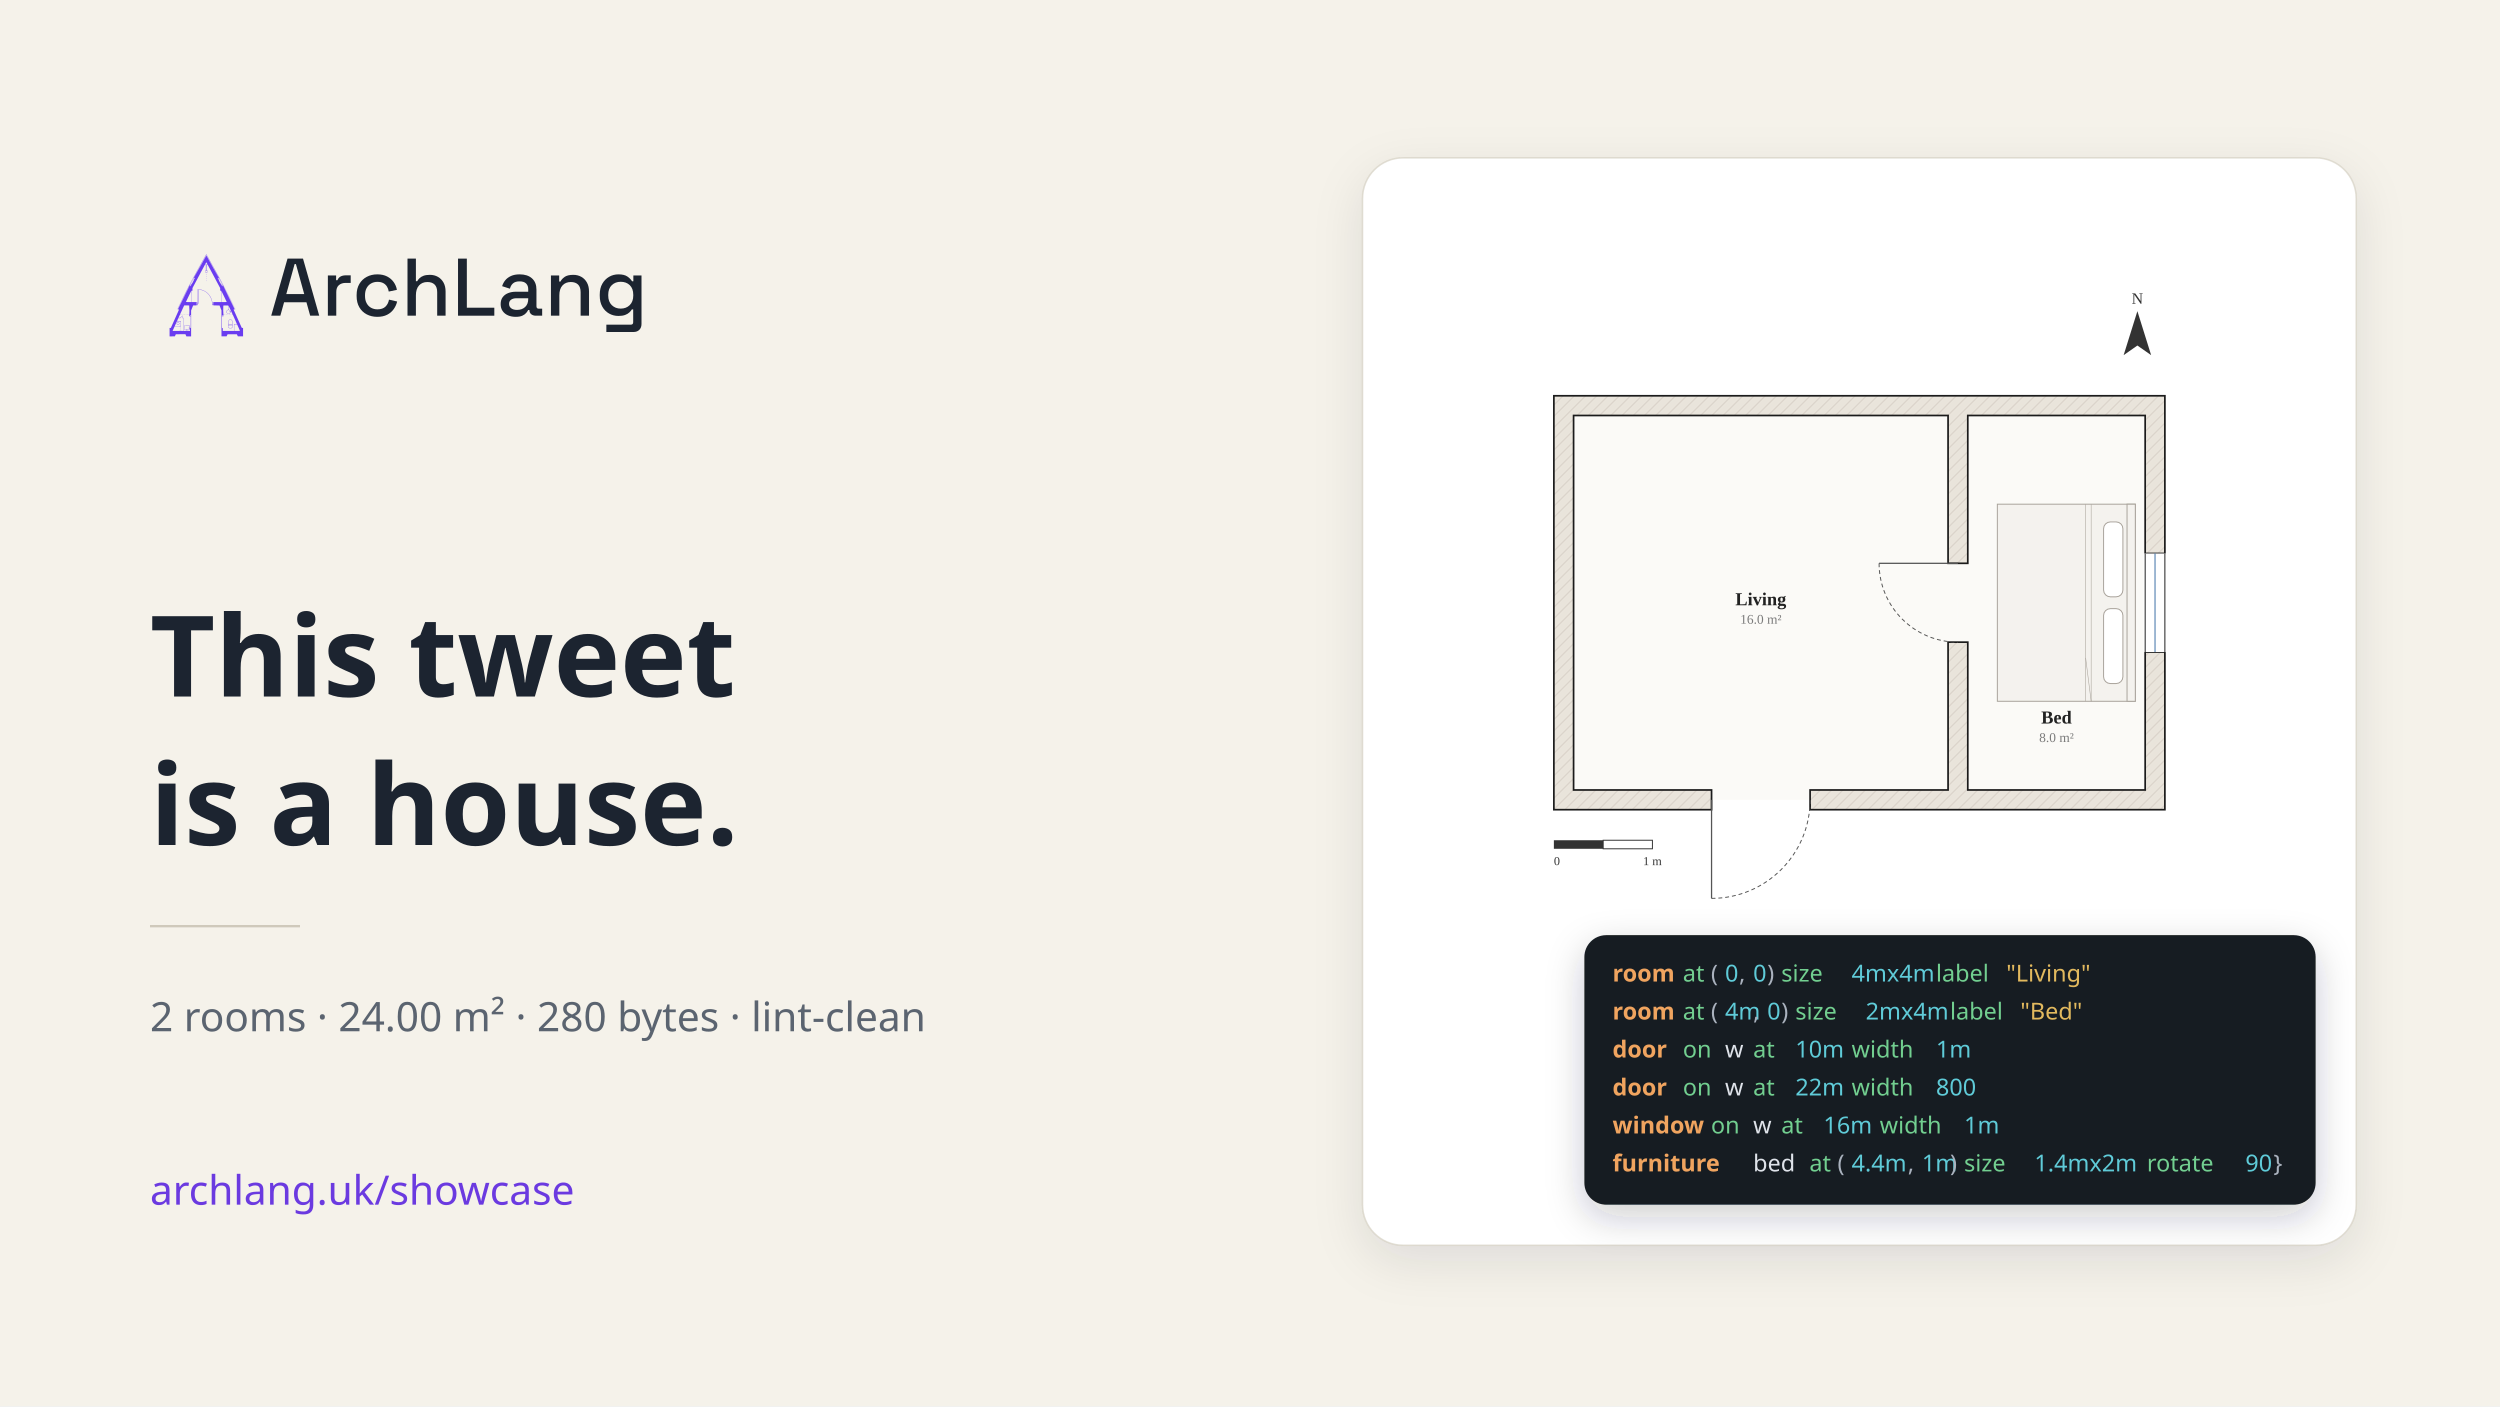
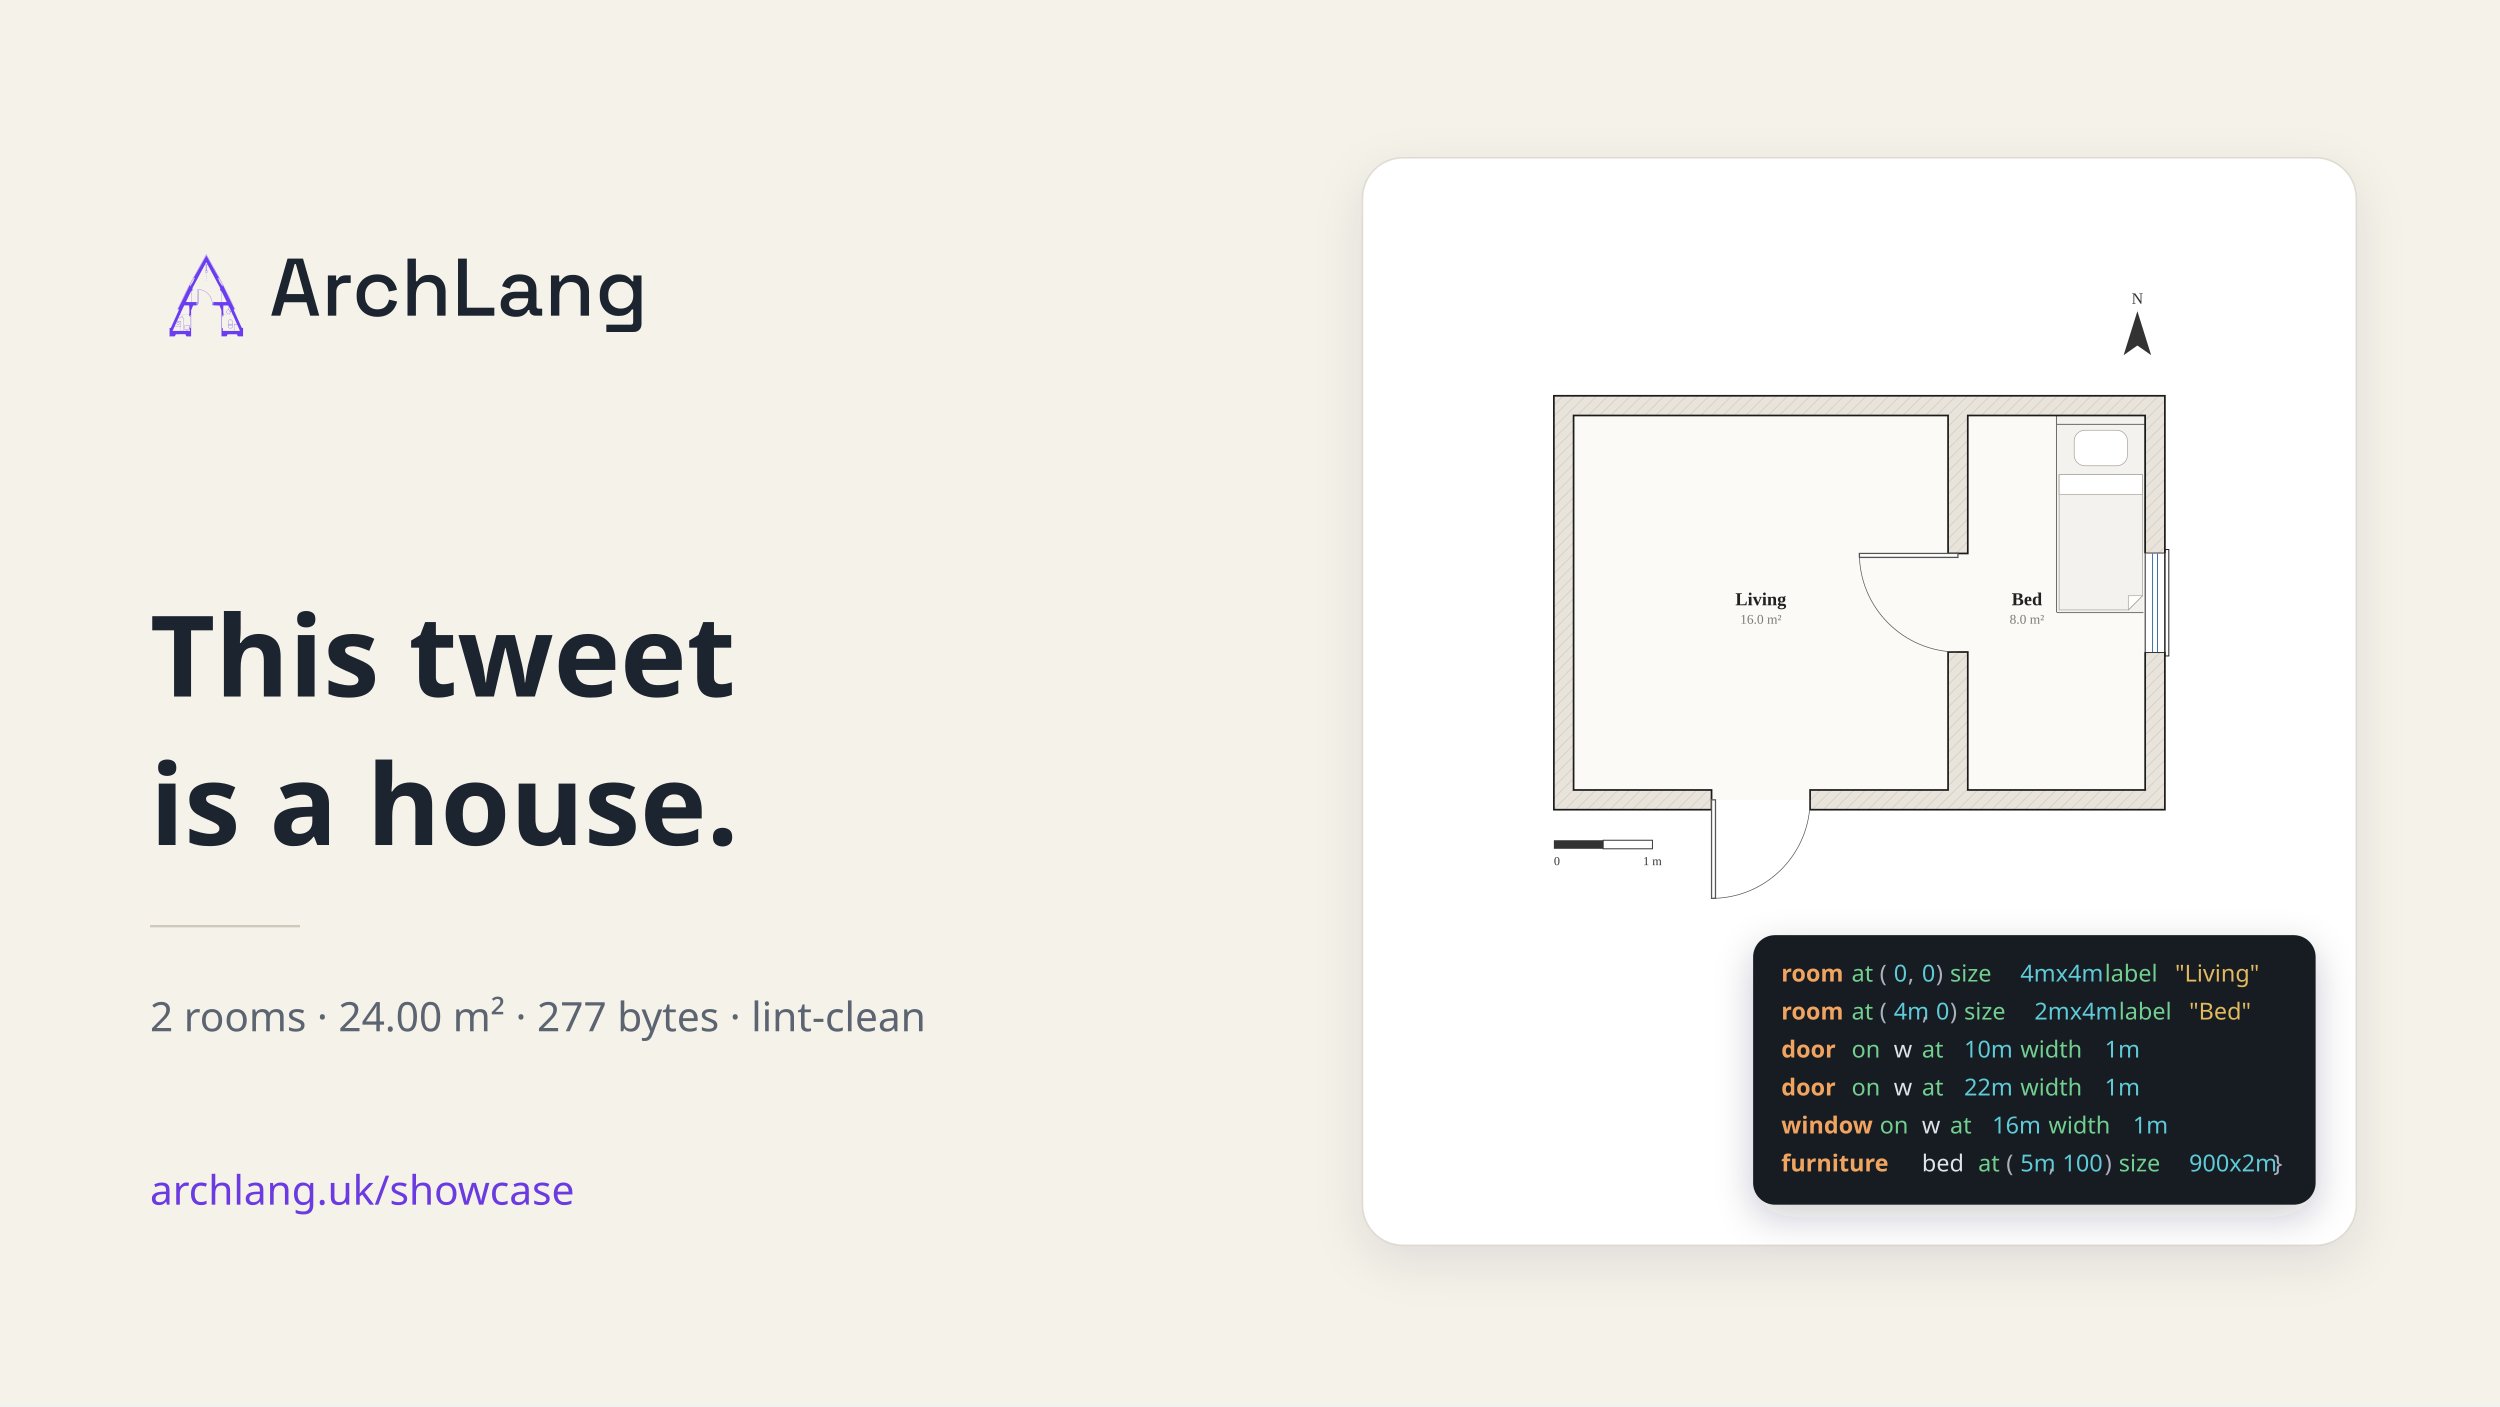
<svg xmlns="http://www.w3.org/2000/svg" width="1600" height="900" viewBox="0 0 1600 900">
  <defs>
    <filter id="cardShadow" x="-12%" y="-12%" width="124%" height="130%">
      <feDropShadow dx="0" dy="10" stdDeviation="16" flood-color="#1c2430" flood-opacity="0.10" />
    </filter>
    <filter id="chipShadow" x="-25%" y="-25%" width="150%" height="160%">
      <feDropShadow dx="0" dy="8" stdDeviation="12" flood-color="#1c2430" flood-opacity="0.22" />
    </filter>
  </defs>
  <rect width="1600" height="900" fill="#f5f2ea" />
  <svg x="96" y="158" width="444.65" height="62" viewBox="0 0 1420 198" preserveAspectRatio="xMinYMid meet" fill="none" overflow="hidden">
    <g transform="translate(3.337 -11.603) scale(0.21831)">
      <g transform="translate(0,1024) scale(0.1,-0.1)" fill="#6a3df0" stroke="none">
        <path d="M5033 8872 c-45 -81 -307 -554 -583 -1052 -819 -1476 -877 -1584 -1248 -2325 -498 -997 -813 -1637 -808 -1643 3 -2 8 -2 13 1 5 3 253 498 552 1100 386 776 548 1094 558 1090 7 -3 13 -8 13 -13 0 -4 -243 -495 -539 -1091 l-539 -1084 58 -3 59 -3 -34 -77 c-18 -42 -104 -234 -190 -427 -177 -394 -335 -748 -462 -1032 l-86 -193 -59 0 -58 0 0 -395 0 -395 248 0 247 1 45 99 45 99 450 1 450 0 44 -100 43 -100 222 0 222 0 0 1213 0 1212 83 210 c91 228 108 265 119 264 4 -1 91 -1 195 0 180 1 187 2 187 21 0 11 7 20 15 20 12 0 15 14 15 70 l0 70 45 0 45 0 0 650 0 650 58 -6 c461 -46 844 -310 1054 -729 102 -201 145 -360 155 -572 5 -120 8 -133 25 -133 11 0 18 -7 18 -20 0 -24 -18 -23 370 -24 l275 -1 92 -230 92 -230 1 -1218 0 -1217 240 2 240 3 45 95 45 95 435 0 435 0 45 -95 45 -95 245 -3 245 -2 0 395 0 395 -59 0 c-38 0 -61 5 -64 13 -3 6 -38 84 -77 172 -40 88 -145 324 -235 525 -90 201 -229 511 -309 690 l-146 325 55 3 c30 2 55 7 55 12 0 4 -241 493 -535 1086 -295 593 -534 1083 -531 1091 3 7 9 13 13 13 5 0 146 -278 314 -617 490 -988 780 -1567 790 -1577 5 -5 11 -7 14 -4 10 10 -1133 2295 -1310 2618 -98 179 -435 789 -750 1355 -314 567 -592 1067 -616 1112 -24 46 -46 83 -49 83 -3 0 -42 -67 -87 -148z m670 -945 c317 -573 577 -1046 577 -1052 -1 -51 -61 50 -475 800 -45 83 -192 346 -325 585 -133 239 -268 481 -299 537 -30 56 -59 100 -62 97 -9 -5 -97 -162 -639 -1138 -272 -488 -500 -890 -507 -893 -24 -9 -24 3 1 48 13 24 239 431 501 904 262 473 514 926 559 1007 44 81 83 147 86 147 3 0 265 -469 583 -1042z m-519 233 l57 -110 -121 0 -121 0 58 110 c32 60 61 110 64 110 3 0 32 -49 63 -110z m-104 -400 l0 -270 -35 0 -35 0 0 -85 0 -85 50 0 50 0 0 -40 c0 -22 5 -40 10 -40 6 0 10 18 10 40 l0 40 50 0 50 0 0 84 0 85 -32 3 -32 3 0 265 -1 265 45 0 c44 0 45 -1 78 -60 34 -60 449 -837 774 -1450 94 -176 212 -396 262 -490 l91 -170 4 -127 3 -128 44 0 44 0 0 -530 0 -530 -400 0 -400 0 -1 -122 -2 -123 -8 80 c-31 310 -88 493 -218 708 -141 232 -319 396 -556 513 -179 89 -361 134 -541 134 l-94 0 -2 -717 c-1 -395 -4 -663 -5 -595 l-4 122 -274 0 -275 0 0 530 0 530 44 0 44 0 4 128 3 127 136 255 c119 222 361 676 647 1215 47 88 126 237 177 330 50 94 116 216 146 272 l54 103 48 0 47 0 0 -270z m58 -3 c2 -262 2 -267 -18 -267 -20 0 -20 6 -20 271 0 252 1 270 18 267 16 -3 17 -25 20 -271z m72 -352 l0 -65 -90 0 -90 0 0 65 0 65 90 0 90 0 0 -65z m-1242 -581 c-2 -7 -95 -182 -208 -389 -192 -352 -224 -400 -237 -360 -1 6 56 118 128 250 72 132 161 294 196 360 88 162 90 165 109 158 8 -3 14 -11 12 -19z m2411 -116 c279 -509 342 -629 336 -638 -3 -5 -12 -10 -19 -10 -7 0 -70 107 -141 238 -70 130 -164 301 -207 380 -44 78 -76 147 -73 152 16 26 37 0 104 -122z m-2368 101 c19 -10 18 -13 -22 -86 -33 -60 -40 -79 -31 -93 15 -25 -206 -432 -240 -440 -16 -4 -35 -27 -61 -75 -47 -87 -53 -93 -72 -74 -13 13 10 59 193 396 114 211 208 383 210 383 2 0 12 -5 23 -11z m2332 -152 c48 -89 141 -261 207 -382 105 -193 118 -222 105 -234 -19 -19 -25 -13 -72 74 -26 48 -45 71 -61 75 -35 8 -256 413 -240 439 8 14 2 33 -31 93 -39 71 -41 77 -24 87 10 6 20 10 23 10 3 0 44 -73 93 -162z m-2283 127 c0 -16 -84 -157 -87 -147 -5 15 65 153 77 153 6 0 10 -3 10 -6z m2175 -65 c49 -97 38 -111 -13 -17 -45 81 -48 88 -32 88 5 0 26 -32 45 -71z m-2547 -624 c-38 -73 -58 -98 -58 -74 0 20 81 160 90 154 4 -2 -10 -38 -32 -80z m2881 11 c40 -72 51 -103 31 -91 -13 8 -88 154 -82 160 9 8 9 8 51 -69z m-2199 -1031 l0 -635 -30 0 -30 0 0 635 0 635 30 0 30 0 0 -635z m-660 -15 l0 -520 -250 0 c-137 0 -250 4 -250 8 0 5 84 181 186 393 102 211 213 441 247 512 33 70 62 127 64 127 2 0 3 -234 3 -520z m3074 5 c135 -280 246 -513 246 -517 0 -4 -112 -8 -250 -8 l-250 0 0 522 c0 287 2 519 4 517 2 -2 115 -233 250 -514z m-2514 -655 c0 -91 -3 -110 -15 -110 -16 0 -16 1 -18 112 -2 63 -4 68 -24 68 -16 0 -23 6 -23 20 0 17 7 20 40 20 l40 0 0 -110z m1530 90 c0 -14 -7 -20 -22 -20 -22 0 -23 -2 -20 -90 3 -85 2 -90 -17 -90 -20 0 -21 5 -21 110 l0 110 40 0 c33 0 40 -3 40 -20z m-1580 -121 c0 -64 -3 -79 -15 -79 -12 0 -15 15 -15 78 0 43 3 82 6 85 17 16 24 -10 24 -84z m1580 1 c0 -47 -4 -80 -10 -80 -6 0 -10 33 -10 80 0 47 4 80 10 80 6 0 10 -33 10 -80z m-1537 -106 c14 -15 -8 -34 -39 -34 -27 0 -34 4 -34 20 0 16 7 20 33 20 19 0 36 -3 40 -6z m1537 -14 c0 -17 -7 -20 -40 -20 -33 0 -40 3 -40 20 0 17 7 20 40 20 33 0 40 -3 40 -20z m-2282 -457 l2 -423 -35 0 c-44 0 -46 -18 -2 -22 l32 -3 3 -72 3 -73 69 0 70 0 0 -555 c0 -537 -1 -555 -19 -555 -10 0 -21 9 -24 20 -4 14 -14 20 -34 20 l-28 0 3 91 c3 70 0 96 -13 115 l-15 24 -228 0 c-164 0 -231 -3 -240 -12 -9 -9 -12 -70 -12 -213 0 -143 3 -204 12 -213 8 -8 47 -12 110 -12 91 0 98 -1 98 -20 0 -16 7 -20 30 -20 23 0 30 4 30 20 0 19 7 20 97 20 123 0 133 7 133 97 0 49 3 63 15 63 13 0 15 -20 15 -120 l0 -120 -305 0 -305 0 0 610 0 610 -40 0 -40 0 0 110 c0 61 -4 110 -8 110 -5 0 -57 -49 -116 -110 l-107 -110 -79 0 -79 0 45 101 c87 196 89 199 135 199 24 0 38 4 34 10 -3 6 -19 10 -36 10 -16 0 -29 2 -29 5 0 5 134 298 250 545 40 85 88 188 106 228 l33 72 233 -2 233 -3 3 -422z m42 -73 c0 -316 -4 -500 -10 -500 -6 0 -10 184 -10 500 0 330 3 500 10 500 7 0 10 -170 10 -500z m3140 65 c0 -283 -3 -435 -10 -435 -7 0 -10 149 -10 428 0 378 2 442 17 442 2 0 3 -196 3 -435z m386 429 l84 -7 0 -192 0 -192 -57 -29 c-87 -44 -128 -132 -103 -222 38 -142 215 -187 320 -82 21 21 41 51 45 68 4 18 14 32 26 35 26 7 24 64 -2 59 -11 -1 -18 8 -23 29 -9 48 -82 115 -139 130 l-47 11 0 196 c0 107 2 193 3 191 4 -4 48 -99 263 -563 74 -159 134 -290 134 -292 0 -2 -18 -4 -41 -4 -24 0 -38 -4 -34 -10 3 -5 25 -10 48 -10 l42 0 183 -408 c101 -225 185 -417 188 -429 6 -20 3 -21 -130 -19 l-136 2 0 -323 0 -323 -525 0 -525 0 0 145 c0 117 -3 145 -14 145 -8 0 -16 -7 -20 -15 -3 -8 -15 -15 -26 -15 -20 0 -20 4 -20 555 l0 555 70 0 70 0 0 65 c0 58 2 65 20 65 11 0 20 5 20 10 0 6 -9 10 -20 10 -20 0 -20 7 -20 428 0 236 3 431 6 434 8 9 263 10 360 2z m203 -452 c30 -22 71 -79 71 -98 0 -9 -12 -14 -35 -14 -30 0 -35 -3 -35 -24 0 -24 16 -36 51 -36 26 0 24 -18 -6 -62 -26 -39 -95 -78 -138 -78 -36 0 -96 25 -125 52 -12 12 -29 44 -37 72 -19 63 -7 113 41 166 35 38 85 61 92 41 5 -16 22 -13 22 3 0 19 63 5 99 -22z m98 -138 c-8 -8 -68 -11 -72 -4 -8 13 3 16 40 12 20 -2 34 -6 32 -8z m-687 -344 c0 -33 -4 -60 -10 -60 -6 0 -10 27 -10 60 0 33 4 60 10 60 6 0 10 -27 10 -60z m-3040 0 c0 -39 -1 -40 -35 -40 -33 0 -35 2 -35 33 0 41 5 47 42 47 26 0 28 -3 28 -40z m2988 -2 c3 -37 3 -38 -32 -38 -35 0 -36 1 -36 41 0 39 1 40 33 37 29 -3 32 -6 35 -40z m-3728 -248 l40 0 0 -600 0 -600 -105 0 c-87 0 -105 3 -105 15 0 8 -4 15 -10 15 -5 0 -10 -7 -10 -15 0 -13 -49 -15 -384 -15 l-384 0 85 188 c47 103 91 202 99 220 l14 32 285 0 c247 0 285 -2 285 -15 0 -8 5 -15 10 -15 7 0 9 88 8 258 l-3 257 -181 5 -181 5 57 130 58 130 94 3 95 3 94 101 94 101 3 -101 3 -102 39 0z m-192 -517 l-3 -218 -277 -3 -277 -2 17 39 c9 21 53 120 97 220 l80 180 183 1 182 0 -2 -217z m5402 -358 c72 -159 132 -298 136 -307 5 -17 -12 -18 -265 -18 l-271 0 0 310 0 311 135 -3 136 -3 129 -290z m-4602 78 l3 -103 -31 0 c-28 0 -31 -3 -28 -27 2 -22 9 -29 31 -31 28 -3 28 -4 25 -70 l-3 -67 -97 -3 -97 -3 -3 38 c-3 33 -6 38 -28 38 -22 0 -25 -5 -28 -38 l-3 -38 -97 3 -97 3 -3 194 c-2 149 1 196 10 203 7 4 110 7 228 5 l215 -2 3 -102z m62 -133 c0 -5 -22 -10 -50 -10 -27 0 -50 5 -50 10 0 6 23 10 50 10 28 0 50 -4 50 -10z m-280 -160 c0 -27 -4 -50 -10 -50 -5 0 -10 23 -10 50 0 28 5 50 10 50 6 0 10 -22 10 -50z" />
        <path d="M5110 7120 c0 -40 4 -70 10 -70 6 0 10 30 10 70 0 40 -4 70 -10 70 -6 0 -10 -30 -10 -70z" />
        <path d="M5110 6930 c0 -40 4 -70 10 -70 6 0 10 30 10 70 0 40 -4 70 -10 70 -6 0 -10 -30 -10 -70z" />
        <path d="M5110 6735 c0 -37 4 -65 10 -65 6 0 10 28 10 65 0 37 -4 65 -10 65 -6 0 -10 -28 -10 -65z" />
        <path d="M5110 6550 c0 -33 4 -60 10 -60 6 0 10 27 10 60 0 33 -4 60 -10 60 -6 0 -10 -27 -10 -60z" />
        <path d="M2765 3370 c-4 -6 12 -10 40 -10 28 0 44 4 40 10 -3 6 -21 10 -40 10 -19 0 -37 -4 -40 -10z" />
        <path d="M2890 3370 c0 -5 23 -10 50 -10 28 0 50 5 50 10 0 6 -22 10 -50 10 -27 0 -50 -4 -50 -10z" />
        <path d="M3035 3370 c-4 -6 15 -10 50 -10 35 0 54 4 50 10 -3 6 -26 10 -50 10 -24 0 -47 -4 -50 -10z" />
        <path d="M3175 3370 c-4 -6 13 -10 44 -10 28 0 51 5 51 10 0 6 -20 10 -44 10 -25 0 -48 -4 -51 -10z" />
        <path d="M3310 3370 c0 -5 23 -10 50 -10 28 0 50 5 50 10 0 6 -22 10 -50 10 -27 0 -50 -4 -50 -10z" />
        <path d="M6800 3350 c0 -5 25 -10 55 -10 30 0 55 5 55 10 0 6 -25 10 -55 10 -30 0 -55 -4 -55 -10z" />
        <path d="M6950 3350 c0 -5 23 -10 50 -10 28 0 50 5 50 10 0 6 -22 10 -50 10 -27 0 -50 -4 -50 -10z" />
        <path d="M7090 3350 c0 -5 23 -10 50 -10 28 0 50 5 50 10 0 6 -22 10 -50 10 -27 0 -50 -4 -50 -10z" />
        <path d="M7230 3350 c0 -5 23 -10 50 -10 28 0 50 5 50 10 0 6 -22 10 -50 10 -27 0 -50 -4 -50 -10z" />
        <path d="M7370 3350 c0 -5 23 -10 50 -10 28 0 50 5 50 10 0 6 -22 10 -50 10 -27 0 -50 -4 -50 -10z" />
        <path d="M7321 2910 c-49 -12 -83 -41 -111 -96 -23 -45 -25 -58 -25 -202 -1 -102 -5 -156 -12 -160 -7 -5 -11 -46 -11 -117 0 -155 20 -198 113 -241 110 -52 244 -13 294 85 16 31 20 59 20 153 0 86 -3 118 -13 121 -10 4 -12 33 -8 129 6 149 -10 218 -63 277 -48 53 -106 69 -184 51z m140 -43 c68 -45 86 -115 81 -319 l-2 -88 -164 0 -164 0 -6 108 c-10 152 10 238 66 288 30 28 43 32 104 33 37 1 60 -5 85 -22z m109 -472 l0 -35 -195 0 -195 0 0 35 0 35 195 0 195 0 0 -35z m-7 -92 c29 -99 -71 -212 -189 -213 -63 0 -139 43 -170 97 -22 37 -26 52 -20 89 3 25 8 50 12 55 3 6 79 8 182 7 l176 -3 9 -32z" />
        <path d="M2730 2175 c0 -25 5 -45 10 -45 6 0 10 20 10 45 0 25 -4 45 -10 45 -5 0 -10 -20 -10 -45z" />
        <path d="M2730 2061 c0 -22 5 -43 10 -46 6 -4 10 12 10 39 0 25 -4 46 -10 46 -5 0 -10 -18 -10 -39z" />
        <path d="M2730 1945 c0 -25 5 -45 10 -45 6 0 10 20 10 45 0 25 -4 45 -10 45 -5 0 -10 -20 -10 -45z" />
        <path d="M2412 2633 c-65 -32 -84 -126 -37 -182 51 -59 131 -64 185 -10 37 38 46 84 26 132 -28 68 -105 94 -174 60z m108 -18 c36 -19 50 -43 50 -90 0 -45 -23 -81 -61 -94 -96 -33 -179 76 -118 153 36 46 80 56 129 31z" />
      </g>
    </g>
    <g fill="#1c2430" transform="translate(244.228 140.667) scale(0.16667 -0.16667)">
      <path transform="translate(0 0)" d="M21 0L221 700L411 700L610 0L499 0L453 165L179 165L133 0ZM206 265L426 265L324 633L308 633Z" />
      <path transform="translate(639.9001 0)" d="M76 0L76 493L177 493L177 435L193 435Q205 466 231.5 480.5Q258 495 297 495L356 495L356 402L293 402Q243 402 211 374.5Q179 347 179 290L179 0Z" />
      <path transform="translate(1016.451 0)" d="M305 -14Q234 -14 176.5 16Q119 46 85.5 103Q52 160 52 240L52 253Q52 333 85.5 389.5Q119 446 176.5 476.5Q234 507 305 507Q376 507 426 481Q476 455 506.5 412Q537 369 546 317L446 296Q441 329 425 356Q409 383 380 399Q351 415 307 415Q264 415 229.5 395.5Q195 376 175 339.5Q155 303 155 251L155 242Q155 190 175 153Q195 116 229.5 97Q264 78 307 78Q372 78 406 111.5Q440 145 449 197L549 174Q537 123 506.5 80Q476 37 426 11.5Q376 -14 305 -14Z" />
      <path transform="translate(1616.4 0)" d="M76 0L76 700L179 700L179 423L195 423Q205 442 223.5 460Q242 478 272.5 489.5Q303 501 350 501Q406 501 449.5 476Q493 451 518 405.5Q543 360 543 296L543 0L440 0L440 288Q440 352 408 382.5Q376 413 320 413Q256 413 217.5 371Q179 329 179 249L179 0Z" />
      <path transform="translate(2239 0)" d="M73 0L73 700L181 700L181 98L518 98L518 0Z" />
      <path transform="translate(2790.75 0)" d="M229 -14Q176 -14 134.5 4Q93 22 68.5 57Q44 92 44 142Q44 193 68.5 226.5Q93 260 135.5 277Q178 294 232 294L382 294L382 326Q382 369 356 395Q330 421 276 421Q223 421 195 396Q167 371 158 331L62 362Q74 402 100.5 434.5Q127 467 171 487Q215 507 277 507Q373 507 428 458Q483 409 483 319L483 116Q483 86 511 86L553 86L553 0L476 0Q441 0 419 18Q397 36 397 67L397 70L382 70Q374 55 358 35Q342 15 311 0.5Q280 -14 229 -14ZM244 71Q306 71 344 106.5Q382 142 382 204L382 214L238 214Q197 214 172 196.5Q147 179 147 145Q147 111 173 91Q199 71 244 71Z" />
      <path transform="translate(3375.35 0)" d="M76 0L76 493L177 493L177 419L193 419Q207 449 243 475Q279 501 350 501Q406 501 449.5 476Q493 451 518 405.5Q543 360 543 296L543 0L440 0L440 288Q440 352 408 382.5Q376 413 320 413Q256 413 217.5 371Q179 329 179 249L179 0Z" />
      <path transform="translate(3997.951 0)" d="M52 244L52 259Q52 337 83.5 392Q115 447 167 477Q219 507 281 507Q353 507 391.5 480Q430 453 448 422L464 422L464 493L564 493L564 -101Q564 -146 537.5 -173Q511 -200 465 -200L133 -200L133 -110L433 -110Q462 -110 462 -80L462 77L446 77Q435 59 415 40Q395 21 362.5 9Q330 -3 281 -3Q219 -3 166.5 26.5Q114 56 83 111.5Q52 167 52 244ZM309 87Q376 87 419.5 129.5Q463 172 463 247L463 256Q463 333 420 374.5Q377 416 309 416Q243 416 199.5 374.5Q156 333 156 256L156 247Q156 172 199.5 129.5Q243 87 309 87Z" />
    </g>
  </svg>
  <text x="96" y="445.76" font-family="Archivo" font-size="72" font-weight="700" fill="#1c2430" text-anchor="start">This tweet</text>
  <text x="96" y="540.8" font-family="Archivo" font-size="72" font-weight="700" fill="#1c2430" text-anchor="start">is a house.</text>
  <rect x="96" y="592" width="96" height="1.5" fill="#cfc9bb" />
-   <text x="96" y="660" font-family="Public Sans" font-size="26" font-weight="400" fill="#5b6470" text-anchor="start">2 rooms · 24.00 m² · 280 bytes · lint-clean</text>
+   <text x="96" y="660" font-family="Public Sans" font-size="26" font-weight="400" fill="#5b6470" text-anchor="start">2 rooms · 24.00 m² · 277 bytes · lint-clean</text>
  <text x="96" y="771" font-family="Public Sans" font-size="26" font-weight="400" fill="#6b3ae0" text-anchor="start">archlang.uk/showcase</text>
  <rect x="872" y="101" width="636" height="696" rx="26" fill="#ffffff" filter="url(#cardShadow)" />
  <rect x="872" y="101" width="636" height="696" rx="26" fill="none" stroke="#cfc9bb" stroke-width="1" stroke-opacity="0.6" />
  <svg x="928" y="157" width="524" height="457.5" viewBox="-1154 -1154 8308 6308" preserveAspectRatio="xMidYMid meet" fill="none" overflow="hidden">
    <defs>
      <pattern id="poche" patternUnits="userSpaceOnUse" width="80.6" height="80.6" patternTransform="rotate(45)">
        <rect width="80.6" height="80.6" fill="#e9e4db" />
        <line x1="0" y1="0" x2="0" y2="80.6" stroke="#b9b1a4" stroke-width="6.94" />
      </pattern>
    </defs>
    <rect x="-1154" y="-1154" width="8308" height="6308" fill="#ffffff" />
    <g id="A-FLOR">
      <polygon points="0,0 4000,0 4000,4000 0,4000" fill="#fbfaf7" />
      <polygon points="4000,0 6000,0 6000,4000 4000,4000" fill="#fbfaf7" />
    </g>
    <g id="A-FURN">
-       <polygon points="5800,1000 5800,3000 4400,3000 4400,1000" fill="#f4f2ee" stroke="#a8a29a" stroke-width="9.92" />
-       <polygon points="5800,1000 5800,3000 5716,3000 5716,1000" fill="#f4f2ee" stroke="#a8a29a" stroke-width="9.92" />
-       <polygon points="5674,1871.4 5668.78,1897.65 5653.91,1919.91 5631.65,1934.78 5605.4,1940 5546.6,1940 5520.35,1934.78 5498.09,1919.91 5483.22,1897.65 5478,1871.4 5478,1248.6 5483.22,1222.35 5498.09,1200.09 5520.35,1185.22 5546.6,1180 5605.4,1180 5631.65,1185.22 5653.91,1200.09 5668.78,1222.35 5674,1248.6" fill="#ffffff" stroke="#a8a29a" stroke-width="9.92" />
-       <polygon points="5674,2751.4 5668.78,2777.65 5653.91,2799.91 5631.65,2814.78 5605.4,2820 5546.6,2820 5520.35,2814.78 5498.09,2799.91 5483.22,2777.65 5478,2751.4 5478,2128.6 5483.22,2102.35 5498.09,2080.09 5520.35,2065.22 5546.6,2060 5605.4,2060 5631.65,2065.22 5653.91,2080.09 5668.78,2102.35 5674,2128.6" fill="#ffffff" stroke="#a8a29a" stroke-width="9.92" />
-       <line x1="5352" y1="1000" x2="5352" y2="3000" stroke="#a8a29a" stroke-width="5.46" />
-       <line x1="5296" y1="1000" x2="5296" y2="3000" stroke="#a8a29a" stroke-width="5.46" />
-       <line x1="5352" y1="3000" x2="5296" y2="2560" stroke="#a8a29a" stroke-width="5.46" />
+       <path d="M 5013.5,100 L 5886.5,100 A 13.5 13.5 0 0 1 5900,113.5 L 5900,2086.5 A 13.5 13.5 0 0 1 5886.5,2100 L 5013.5,2100 A 13.5 13.5 0 0 1 5000,2086.5 L 5000,113.5 A 13.5 13.5 0 0 1 5013.5,100 Z" fill="#f4f2ee" stroke="#6c6864" stroke-width="9.92" />
+       <path d="M 5013.5,100 L 5886.5,100 A 13.5 13.5 0 0 1 5900,113.5 L 5900,190 L 5000,190 L 5000,113.5 A 13.5 13.5 0 0 1 5013.5,100 Z" fill="#f4f2ee" stroke="#6c6864" stroke-width="9.92" />
+       <path d="M 5288,250 L 5612,250 A 108 108 0 0 1 5720,358 L 5720,502 A 108 108 0 0 1 5612,610 L 5288,610 A 108 108 0 0 1 5180,502 L 5180,358 A 108 108 0 0 1 5288,250 Z" fill="#ffffff" stroke="#a8a29a" stroke-width="7.16" />
+       <polygon points="5027,700 5873,700 5873,1929 5729,2073 5027,2073" fill="#f4f2ee" stroke="#a8a29a" stroke-width="7.16" />
+       <polygon points="5027,700 5873,700 5873,900 5027,900" fill="#ffffff" stroke="#a8a29a" stroke-width="7.16" />
+       <polygon points="5873,1929 5729,2073 5729,1929" fill="#ffffff" stroke="#a8a29a" stroke-width="7.16" />
    </g>
    <g id="A-WALL">
-       <path d="M -100,-100 L -100,4100 L 1500,4100 L 1500,3900 L 100,3900 L 100,100 L 3900,100 L 3900,1600 L 4100,1600 L 4100,100 L 5900,100 L 5900,1500 L 6100,1500 L 6100,-100 Z M 3900,3900 L 2500,3900 L 2500,4100 L 6100,4100 L 6100,2500 L 5900,2500 L 5900,3900 L 4100,3900 L 4100,2400 L 3900,2400 Z" fill="url(#poche)" fill-rule="nonzero" />
-       <path d="M -100,-100 L -100,4100 L 1500,4100 L 1500,3900 L 100,3900 L 100,100 L 3900,100 L 3900,1600 L 4100,1600 L 4100,100 L 5900,100 L 5900,1500 L 6100,1500 L 6100,-100 Z M 3900,3900 L 2500,3900 L 2500,4100 L 6100,4100 L 6100,2500 L 5900,2500 L 5900,3900 L 4100,3900 L 4100,2400 L 3900,2400 Z" fill="none" stroke="#1b1b1b" stroke-width="17.36" stroke-linejoin="miter" stroke-miterlimit="4" />
+       <path d="M -100,-100 L 6100,-100 L 6100,1500 L 5900,1500 L 5900,100 L 4100,100 L 4100,1500 L 3900,1500 L 3900,100 L 100,100 L 100,3900 L 1500,3900 L 1500,4100 L -100,4100 Z M 2500,3900 L 3900,3900 L 3900,2500 L 4100,2500 L 4100,3900 L 5900,3900 L 5900,2500 L 6100,2500 L 6100,4100 L 2500,4100 Z" fill="url(#poche)" fill-rule="nonzero" />
+       <path d="M -100,-100 L 6100,-100 L 6100,1500 L 5900,1500 L 5900,100 L 4100,100 L 4100,1500 L 3900,1500 L 3900,100 L 100,100 L 100,3900 L 1500,3900 L 1500,4100 L -100,4100 Z M 2500,3900 L 3900,3900 L 3900,2500 L 4100,2500 L 4100,3900 L 5900,3900 L 5900,2500 L 6100,2500 L 6100,4100 L 2500,4100 Z" fill="none" stroke="#1b1b1b" stroke-width="17.36" stroke-linejoin="miter" stroke-miterlimit="4" />
    </g>
    <g id="A-DOOR">
      <polygon points="1500,4100 2500,4100 2500,3900 1500,3900" fill="none" />
-       <line x1="1500" y1="4000" x2="1500" y2="5000" stroke="#555555" stroke-width="12.9" />
-       <path d="M 1500,5000 A 1000 1000 0 0 0 2500,4000" fill="none" stroke="#555555" stroke-width="9.92" stroke-dasharray="39.68 29.76" />
-       <polygon points="3900,1600 3900,2400 4100,2400 4100,1600" fill="none" />
-       <line x1="4000" y1="1600" x2="3200" y2="1600" stroke="#555555" stroke-width="12.9" />
-       <path d="M 3200,1600 A 800 800 0 0 0 4000,2400" fill="none" stroke="#555555" stroke-width="9.92" stroke-dasharray="39.68 29.76" />
+       <polygon points="1500,4000 1500,5000 1540,4999.2 1540,4000" fill="#ffffff" stroke="#555555" stroke-width="12.9" />
+       <path d="M 1500,5000 A 1000 1000 0 0 0 2500,4000" fill="none" stroke="#555555" stroke-width="7.16" />
+       <polygon points="3900,1500 3900,2500 4100,2500 4100,1500" fill="none" />
+       <polygon points="4000,1500 3000,1500 3000.8,1540 4000,1540" fill="#ffffff" stroke="#555555" stroke-width="12.9" />
+       <path d="M 3000,1500 A 1000 1000 0 0 0 4000,2500" fill="none" stroke="#555555" stroke-width="7.16" />
    </g>
    <g id="A-GLAZ">
      <polygon points="6117.36,2500 6117.36,1500 5882.64,1500 5882.64,2500" fill="#ffffff" />
      <line x1="6100" y1="2500" x2="6100" y2="1500" stroke="#1b1b1b" stroke-width="9.92" />
      <line x1="5900" y1="2500" x2="5900" y2="1500" stroke="#1b1b1b" stroke-width="9.92" />
-       <line x1="6000" y1="2500" x2="6000" y2="1500" stroke="#3a6ea5" stroke-width="9.92" />
+       <line x1="6025" y1="2500" x2="6025" y2="1500" stroke="#3a6ea5" stroke-width="9.92" />
+       <line x1="5975" y1="2500" x2="5975" y2="1500" stroke="#3a6ea5" stroke-width="9.92" />
+       <polygon points="6100,2540 6140,2540 6140,1460 6100,1460" fill="none" stroke="#1b1b1b" stroke-width="9.92" />
    </g>
    <g id="A-ANNO-TEXT">
      <text x="2000" y="1962.8" font-size="186" fill="#222222" text-anchor="middle" dominant-baseline="central" font-weight="600">Living</text>
      <text x="2000" y="2167.4" font-size="136.4" fill="#7a7a7a" text-anchor="middle" dominant-baseline="central">16.0 m²</text>
-       <text x="5000" y="3162.8" font-size="186" fill="#222222" text-anchor="middle" dominant-baseline="central" font-weight="600">Bed</text>
-       <text x="5000" y="3367.4" font-size="136.4" fill="#7a7a7a" text-anchor="middle" dominant-baseline="central">8.0 m²</text>
+       <text x="4700" y="1962.8" font-size="186" fill="#222222" text-anchor="middle" dominant-baseline="central" font-weight="600">Bed</text>
+       <text x="4700" y="2167.4" font-size="136.4" fill="#7a7a7a" text-anchor="middle" dominant-baseline="central">8.0 m²</text>
    </g>
    <g>
      <polygon points="5821,-958.7 5681.5,-512.3 5821,-609.95 5960.5,-512.3" fill="#333333" transform="rotate(0 5821 -679.7)" />
      <text x="5821" y="-1087.66" font-size="161.2" fill="#333333" text-anchor="middle" dominant-baseline="central">N</text>
    </g>
    <g>
      <rect x="-100" y="4410" width="500" height="86.8" fill="#333333" />
      <rect x="400" y="4410" width="500" height="86.8" fill="none" stroke="#333333" stroke-width="9.92" />
      <text x="-100" y="4620.8" font-size="124" fill="#333333" text-anchor="start" dominant-baseline="central">0</text>
      <text x="900" y="4620.8" font-size="124" fill="#333333" text-anchor="middle" dominant-baseline="central">1 m</text>
    </g>
  </svg>
-   <rect x="1014" y="598.5" width="468" height="172.5" rx="14" fill="#171b23" filter="url(#chipShadow)" />
-   <text x="1032" y="628.2" font-family="IBM Plex Mono" font-size="15" font-weight="600" fill="#f0a45f" text-anchor="start">room</text>
-   <text x="1077" y="628.2" font-family="IBM Plex Mono" font-size="15" font-weight="400" fill="#72cf90" text-anchor="start">at</text>
-   <text x="1095" y="628.2" font-family="IBM Plex Mono" font-size="15" font-weight="400" fill="#aab2be" text-anchor="start">(</text>
-   <text x="1104" y="628.2" font-family="IBM Plex Mono" font-size="15" font-weight="400" fill="#5fcbd8" text-anchor="start">0</text>
-   <text x="1113" y="628.2" font-family="IBM Plex Mono" font-size="15" font-weight="400" fill="#aab2be" text-anchor="start">,</text>
-   <text x="1122" y="628.2" font-family="IBM Plex Mono" font-size="15" font-weight="400" fill="#5fcbd8" text-anchor="start">0</text>
-   <text x="1131" y="628.2" font-family="IBM Plex Mono" font-size="15" font-weight="400" fill="#aab2be" text-anchor="start">)</text>
-   <text x="1140" y="628.2" font-family="IBM Plex Mono" font-size="15" font-weight="400" fill="#72cf90" text-anchor="start">size</text>
-   <text x="1185" y="628.2" font-family="IBM Plex Mono" font-size="15" font-weight="400" fill="#5fcbd8" text-anchor="start">4mx4m</text>
-   <text x="1239" y="628.2" font-family="IBM Plex Mono" font-size="15" font-weight="400" fill="#72cf90" text-anchor="start">label</text>
-   <text x="1284" y="628.2" font-family="IBM Plex Mono" font-size="15" font-weight="400" fill="#e2b95e" text-anchor="start">"Living"</text>
-   <text x="1032" y="652.5" font-family="IBM Plex Mono" font-size="15" font-weight="600" fill="#f0a45f" text-anchor="start">room</text>
-   <text x="1077" y="652.5" font-family="IBM Plex Mono" font-size="15" font-weight="400" fill="#72cf90" text-anchor="start">at</text>
-   <text x="1095" y="652.5" font-family="IBM Plex Mono" font-size="15" font-weight="400" fill="#aab2be" text-anchor="start">(</text>
-   <text x="1104" y="652.5" font-family="IBM Plex Mono" font-size="15" font-weight="400" fill="#5fcbd8" text-anchor="start">4m</text>
-   <text x="1122" y="652.5" font-family="IBM Plex Mono" font-size="15" font-weight="400" fill="#aab2be" text-anchor="start">,</text>
-   <text x="1131" y="652.5" font-family="IBM Plex Mono" font-size="15" font-weight="400" fill="#5fcbd8" text-anchor="start">0</text>
-   <text x="1140" y="652.5" font-family="IBM Plex Mono" font-size="15" font-weight="400" fill="#aab2be" text-anchor="start">)</text>
-   <text x="1149" y="652.5" font-family="IBM Plex Mono" font-size="15" font-weight="400" fill="#72cf90" text-anchor="start">size</text>
-   <text x="1194" y="652.5" font-family="IBM Plex Mono" font-size="15" font-weight="400" fill="#5fcbd8" text-anchor="start">2mx4m</text>
-   <text x="1248" y="652.5" font-family="IBM Plex Mono" font-size="15" font-weight="400" fill="#72cf90" text-anchor="start">label</text>
-   <text x="1293" y="652.5" font-family="IBM Plex Mono" font-size="15" font-weight="400" fill="#e2b95e" text-anchor="start">"Bed"</text>
-   <text x="1032" y="676.8" font-family="IBM Plex Mono" font-size="15" font-weight="600" fill="#f0a45f" text-anchor="start">door</text>
-   <text x="1077" y="676.8" font-family="IBM Plex Mono" font-size="15" font-weight="400" fill="#72cf90" text-anchor="start">on</text>
-   <text x="1104" y="676.8" font-family="IBM Plex Mono" font-size="15" font-weight="400" fill="#dfe3ea" text-anchor="start">w</text>
-   <text x="1122" y="676.8" font-family="IBM Plex Mono" font-size="15" font-weight="400" fill="#72cf90" text-anchor="start">at</text>
-   <text x="1149" y="676.8" font-family="IBM Plex Mono" font-size="15" font-weight="400" fill="#5fcbd8" text-anchor="start">10m</text>
-   <text x="1185" y="676.8" font-family="IBM Plex Mono" font-size="15" font-weight="400" fill="#72cf90" text-anchor="start">width</text>
-   <text x="1239" y="676.8" font-family="IBM Plex Mono" font-size="15" font-weight="400" fill="#5fcbd8" text-anchor="start">1m</text>
-   <text x="1032" y="701.1" font-family="IBM Plex Mono" font-size="15" font-weight="600" fill="#f0a45f" text-anchor="start">door</text>
-   <text x="1077" y="701.1" font-family="IBM Plex Mono" font-size="15" font-weight="400" fill="#72cf90" text-anchor="start">on</text>
-   <text x="1104" y="701.1" font-family="IBM Plex Mono" font-size="15" font-weight="400" fill="#dfe3ea" text-anchor="start">w</text>
-   <text x="1122" y="701.1" font-family="IBM Plex Mono" font-size="15" font-weight="400" fill="#72cf90" text-anchor="start">at</text>
-   <text x="1149" y="701.1" font-family="IBM Plex Mono" font-size="15" font-weight="400" fill="#5fcbd8" text-anchor="start">22m</text>
-   <text x="1185" y="701.1" font-family="IBM Plex Mono" font-size="15" font-weight="400" fill="#72cf90" text-anchor="start">width</text>
-   <text x="1239" y="701.1" font-family="IBM Plex Mono" font-size="15" font-weight="400" fill="#5fcbd8" text-anchor="start">800</text>
-   <text x="1032" y="725.4" font-family="IBM Plex Mono" font-size="15" font-weight="600" fill="#f0a45f" text-anchor="start">window</text>
-   <text x="1095" y="725.4" font-family="IBM Plex Mono" font-size="15" font-weight="400" fill="#72cf90" text-anchor="start">on</text>
-   <text x="1122" y="725.4" font-family="IBM Plex Mono" font-size="15" font-weight="400" fill="#dfe3ea" text-anchor="start">w</text>
-   <text x="1140" y="725.4" font-family="IBM Plex Mono" font-size="15" font-weight="400" fill="#72cf90" text-anchor="start">at</text>
-   <text x="1167" y="725.4" font-family="IBM Plex Mono" font-size="15" font-weight="400" fill="#5fcbd8" text-anchor="start">16m</text>
-   <text x="1203" y="725.4" font-family="IBM Plex Mono" font-size="15" font-weight="400" fill="#72cf90" text-anchor="start">width</text>
-   <text x="1257" y="725.4" font-family="IBM Plex Mono" font-size="15" font-weight="400" fill="#5fcbd8" text-anchor="start">1m</text>
-   <text x="1032" y="749.7" font-family="IBM Plex Mono" font-size="15" font-weight="600" fill="#f0a45f" text-anchor="start">furniture</text>
-   <text x="1122" y="749.7" font-family="IBM Plex Mono" font-size="15" font-weight="400" fill="#dfe3ea" text-anchor="start">bed</text>
-   <text x="1158" y="749.7" font-family="IBM Plex Mono" font-size="15" font-weight="400" fill="#72cf90" text-anchor="start">at</text>
-   <text x="1176" y="749.7" font-family="IBM Plex Mono" font-size="15" font-weight="400" fill="#aab2be" text-anchor="start">(</text>
-   <text x="1185" y="749.7" font-family="IBM Plex Mono" font-size="15" font-weight="400" fill="#5fcbd8" text-anchor="start">4.4m</text>
-   <text x="1221" y="749.7" font-family="IBM Plex Mono" font-size="15" font-weight="400" fill="#aab2be" text-anchor="start">,</text>
-   <text x="1230" y="749.7" font-family="IBM Plex Mono" font-size="15" font-weight="400" fill="#5fcbd8" text-anchor="start">1m</text>
-   <text x="1248" y="749.7" font-family="IBM Plex Mono" font-size="15" font-weight="400" fill="#aab2be" text-anchor="start">)</text>
-   <text x="1257" y="749.7" font-family="IBM Plex Mono" font-size="15" font-weight="400" fill="#72cf90" text-anchor="start">size</text>
-   <text x="1302" y="749.7" font-family="IBM Plex Mono" font-size="15" font-weight="400" fill="#5fcbd8" text-anchor="start">1.4mx2m</text>
-   <text x="1374" y="749.7" font-family="IBM Plex Mono" font-size="15" font-weight="400" fill="#72cf90" text-anchor="start">rotate</text>
-   <text x="1437" y="749.7" font-family="IBM Plex Mono" font-size="15" font-weight="400" fill="#5fcbd8" text-anchor="start">90</text>
+   <rect x="1122" y="598.5" width="360" height="172.5" rx="14" fill="#171b23" filter="url(#chipShadow)" />
+   <text x="1140" y="628.2" font-family="IBM Plex Mono" font-size="15" font-weight="600" fill="#f0a45f" text-anchor="start">room</text>
+   <text x="1185" y="628.2" font-family="IBM Plex Mono" font-size="15" font-weight="400" fill="#72cf90" text-anchor="start">at</text>
+   <text x="1203" y="628.2" font-family="IBM Plex Mono" font-size="15" font-weight="400" fill="#aab2be" text-anchor="start">(</text>
+   <text x="1212" y="628.2" font-family="IBM Plex Mono" font-size="15" font-weight="400" fill="#5fcbd8" text-anchor="start">0</text>
+   <text x="1221" y="628.2" font-family="IBM Plex Mono" font-size="15" font-weight="400" fill="#aab2be" text-anchor="start">,</text>
+   <text x="1230" y="628.2" font-family="IBM Plex Mono" font-size="15" font-weight="400" fill="#5fcbd8" text-anchor="start">0</text>
+   <text x="1239" y="628.2" font-family="IBM Plex Mono" font-size="15" font-weight="400" fill="#aab2be" text-anchor="start">)</text>
+   <text x="1248" y="628.2" font-family="IBM Plex Mono" font-size="15" font-weight="400" fill="#72cf90" text-anchor="start">size</text>
+   <text x="1293" y="628.2" font-family="IBM Plex Mono" font-size="15" font-weight="400" fill="#5fcbd8" text-anchor="start">4mx4m</text>
+   <text x="1347" y="628.2" font-family="IBM Plex Mono" font-size="15" font-weight="400" fill="#72cf90" text-anchor="start">label</text>
+   <text x="1392" y="628.2" font-family="IBM Plex Mono" font-size="15" font-weight="400" fill="#e2b95e" text-anchor="start">"Living"</text>
+   <text x="1140" y="652.5" font-family="IBM Plex Mono" font-size="15" font-weight="600" fill="#f0a45f" text-anchor="start">room</text>
+   <text x="1185" y="652.5" font-family="IBM Plex Mono" font-size="15" font-weight="400" fill="#72cf90" text-anchor="start">at</text>
+   <text x="1203" y="652.5" font-family="IBM Plex Mono" font-size="15" font-weight="400" fill="#aab2be" text-anchor="start">(</text>
+   <text x="1212" y="652.5" font-family="IBM Plex Mono" font-size="15" font-weight="400" fill="#5fcbd8" text-anchor="start">4m</text>
+   <text x="1230" y="652.5" font-family="IBM Plex Mono" font-size="15" font-weight="400" fill="#aab2be" text-anchor="start">,</text>
+   <text x="1239" y="652.5" font-family="IBM Plex Mono" font-size="15" font-weight="400" fill="#5fcbd8" text-anchor="start">0</text>
+   <text x="1248" y="652.5" font-family="IBM Plex Mono" font-size="15" font-weight="400" fill="#aab2be" text-anchor="start">)</text>
+   <text x="1257" y="652.5" font-family="IBM Plex Mono" font-size="15" font-weight="400" fill="#72cf90" text-anchor="start">size</text>
+   <text x="1302" y="652.5" font-family="IBM Plex Mono" font-size="15" font-weight="400" fill="#5fcbd8" text-anchor="start">2mx4m</text>
+   <text x="1356" y="652.5" font-family="IBM Plex Mono" font-size="15" font-weight="400" fill="#72cf90" text-anchor="start">label</text>
+   <text x="1401" y="652.5" font-family="IBM Plex Mono" font-size="15" font-weight="400" fill="#e2b95e" text-anchor="start">"Bed"</text>
+   <text x="1140" y="676.8" font-family="IBM Plex Mono" font-size="15" font-weight="600" fill="#f0a45f" text-anchor="start">door</text>
+   <text x="1185" y="676.8" font-family="IBM Plex Mono" font-size="15" font-weight="400" fill="#72cf90" text-anchor="start">on</text>
+   <text x="1212" y="676.8" font-family="IBM Plex Mono" font-size="15" font-weight="400" fill="#dfe3ea" text-anchor="start">w</text>
+   <text x="1230" y="676.8" font-family="IBM Plex Mono" font-size="15" font-weight="400" fill="#72cf90" text-anchor="start">at</text>
+   <text x="1257" y="676.8" font-family="IBM Plex Mono" font-size="15" font-weight="400" fill="#5fcbd8" text-anchor="start">10m</text>
+   <text x="1293" y="676.8" font-family="IBM Plex Mono" font-size="15" font-weight="400" fill="#72cf90" text-anchor="start">width</text>
+   <text x="1347" y="676.8" font-family="IBM Plex Mono" font-size="15" font-weight="400" fill="#5fcbd8" text-anchor="start">1m</text>
+   <text x="1140" y="701.1" font-family="IBM Plex Mono" font-size="15" font-weight="600" fill="#f0a45f" text-anchor="start">door</text>
+   <text x="1185" y="701.1" font-family="IBM Plex Mono" font-size="15" font-weight="400" fill="#72cf90" text-anchor="start">on</text>
+   <text x="1212" y="701.1" font-family="IBM Plex Mono" font-size="15" font-weight="400" fill="#dfe3ea" text-anchor="start">w</text>
+   <text x="1230" y="701.1" font-family="IBM Plex Mono" font-size="15" font-weight="400" fill="#72cf90" text-anchor="start">at</text>
+   <text x="1257" y="701.1" font-family="IBM Plex Mono" font-size="15" font-weight="400" fill="#5fcbd8" text-anchor="start">22m</text>
+   <text x="1293" y="701.1" font-family="IBM Plex Mono" font-size="15" font-weight="400" fill="#72cf90" text-anchor="start">width</text>
+   <text x="1347" y="701.1" font-family="IBM Plex Mono" font-size="15" font-weight="400" fill="#5fcbd8" text-anchor="start">1m</text>
+   <text x="1140" y="725.4" font-family="IBM Plex Mono" font-size="15" font-weight="600" fill="#f0a45f" text-anchor="start">window</text>
+   <text x="1203" y="725.4" font-family="IBM Plex Mono" font-size="15" font-weight="400" fill="#72cf90" text-anchor="start">on</text>
+   <text x="1230" y="725.4" font-family="IBM Plex Mono" font-size="15" font-weight="400" fill="#dfe3ea" text-anchor="start">w</text>
+   <text x="1248" y="725.4" font-family="IBM Plex Mono" font-size="15" font-weight="400" fill="#72cf90" text-anchor="start">at</text>
+   <text x="1275" y="725.4" font-family="IBM Plex Mono" font-size="15" font-weight="400" fill="#5fcbd8" text-anchor="start">16m</text>
+   <text x="1311" y="725.4" font-family="IBM Plex Mono" font-size="15" font-weight="400" fill="#72cf90" text-anchor="start">width</text>
+   <text x="1365" y="725.4" font-family="IBM Plex Mono" font-size="15" font-weight="400" fill="#5fcbd8" text-anchor="start">1m</text>
+   <text x="1140" y="749.7" font-family="IBM Plex Mono" font-size="15" font-weight="600" fill="#f0a45f" text-anchor="start">furniture</text>
+   <text x="1230" y="749.7" font-family="IBM Plex Mono" font-size="15" font-weight="400" fill="#dfe3ea" text-anchor="start">bed</text>
+   <text x="1266" y="749.7" font-family="IBM Plex Mono" font-size="15" font-weight="400" fill="#72cf90" text-anchor="start">at</text>
+   <text x="1284" y="749.7" font-family="IBM Plex Mono" font-size="15" font-weight="400" fill="#aab2be" text-anchor="start">(</text>
+   <text x="1293" y="749.7" font-family="IBM Plex Mono" font-size="15" font-weight="400" fill="#5fcbd8" text-anchor="start">5m</text>
+   <text x="1311" y="749.7" font-family="IBM Plex Mono" font-size="15" font-weight="400" fill="#aab2be" text-anchor="start">,</text>
+   <text x="1320" y="749.7" font-family="IBM Plex Mono" font-size="15" font-weight="400" fill="#5fcbd8" text-anchor="start">100</text>
+   <text x="1347" y="749.7" font-family="IBM Plex Mono" font-size="15" font-weight="400" fill="#aab2be" text-anchor="start">)</text>
+   <text x="1356" y="749.7" font-family="IBM Plex Mono" font-size="15" font-weight="400" fill="#72cf90" text-anchor="start">size</text>
+   <text x="1401" y="749.7" font-family="IBM Plex Mono" font-size="15" font-weight="400" fill="#5fcbd8" text-anchor="start">900x2m</text>
  <text x="1455" y="749.7" font-family="IBM Plex Mono" font-size="15" font-weight="400" fill="#aab2be" text-anchor="start">}</text>
</svg>
